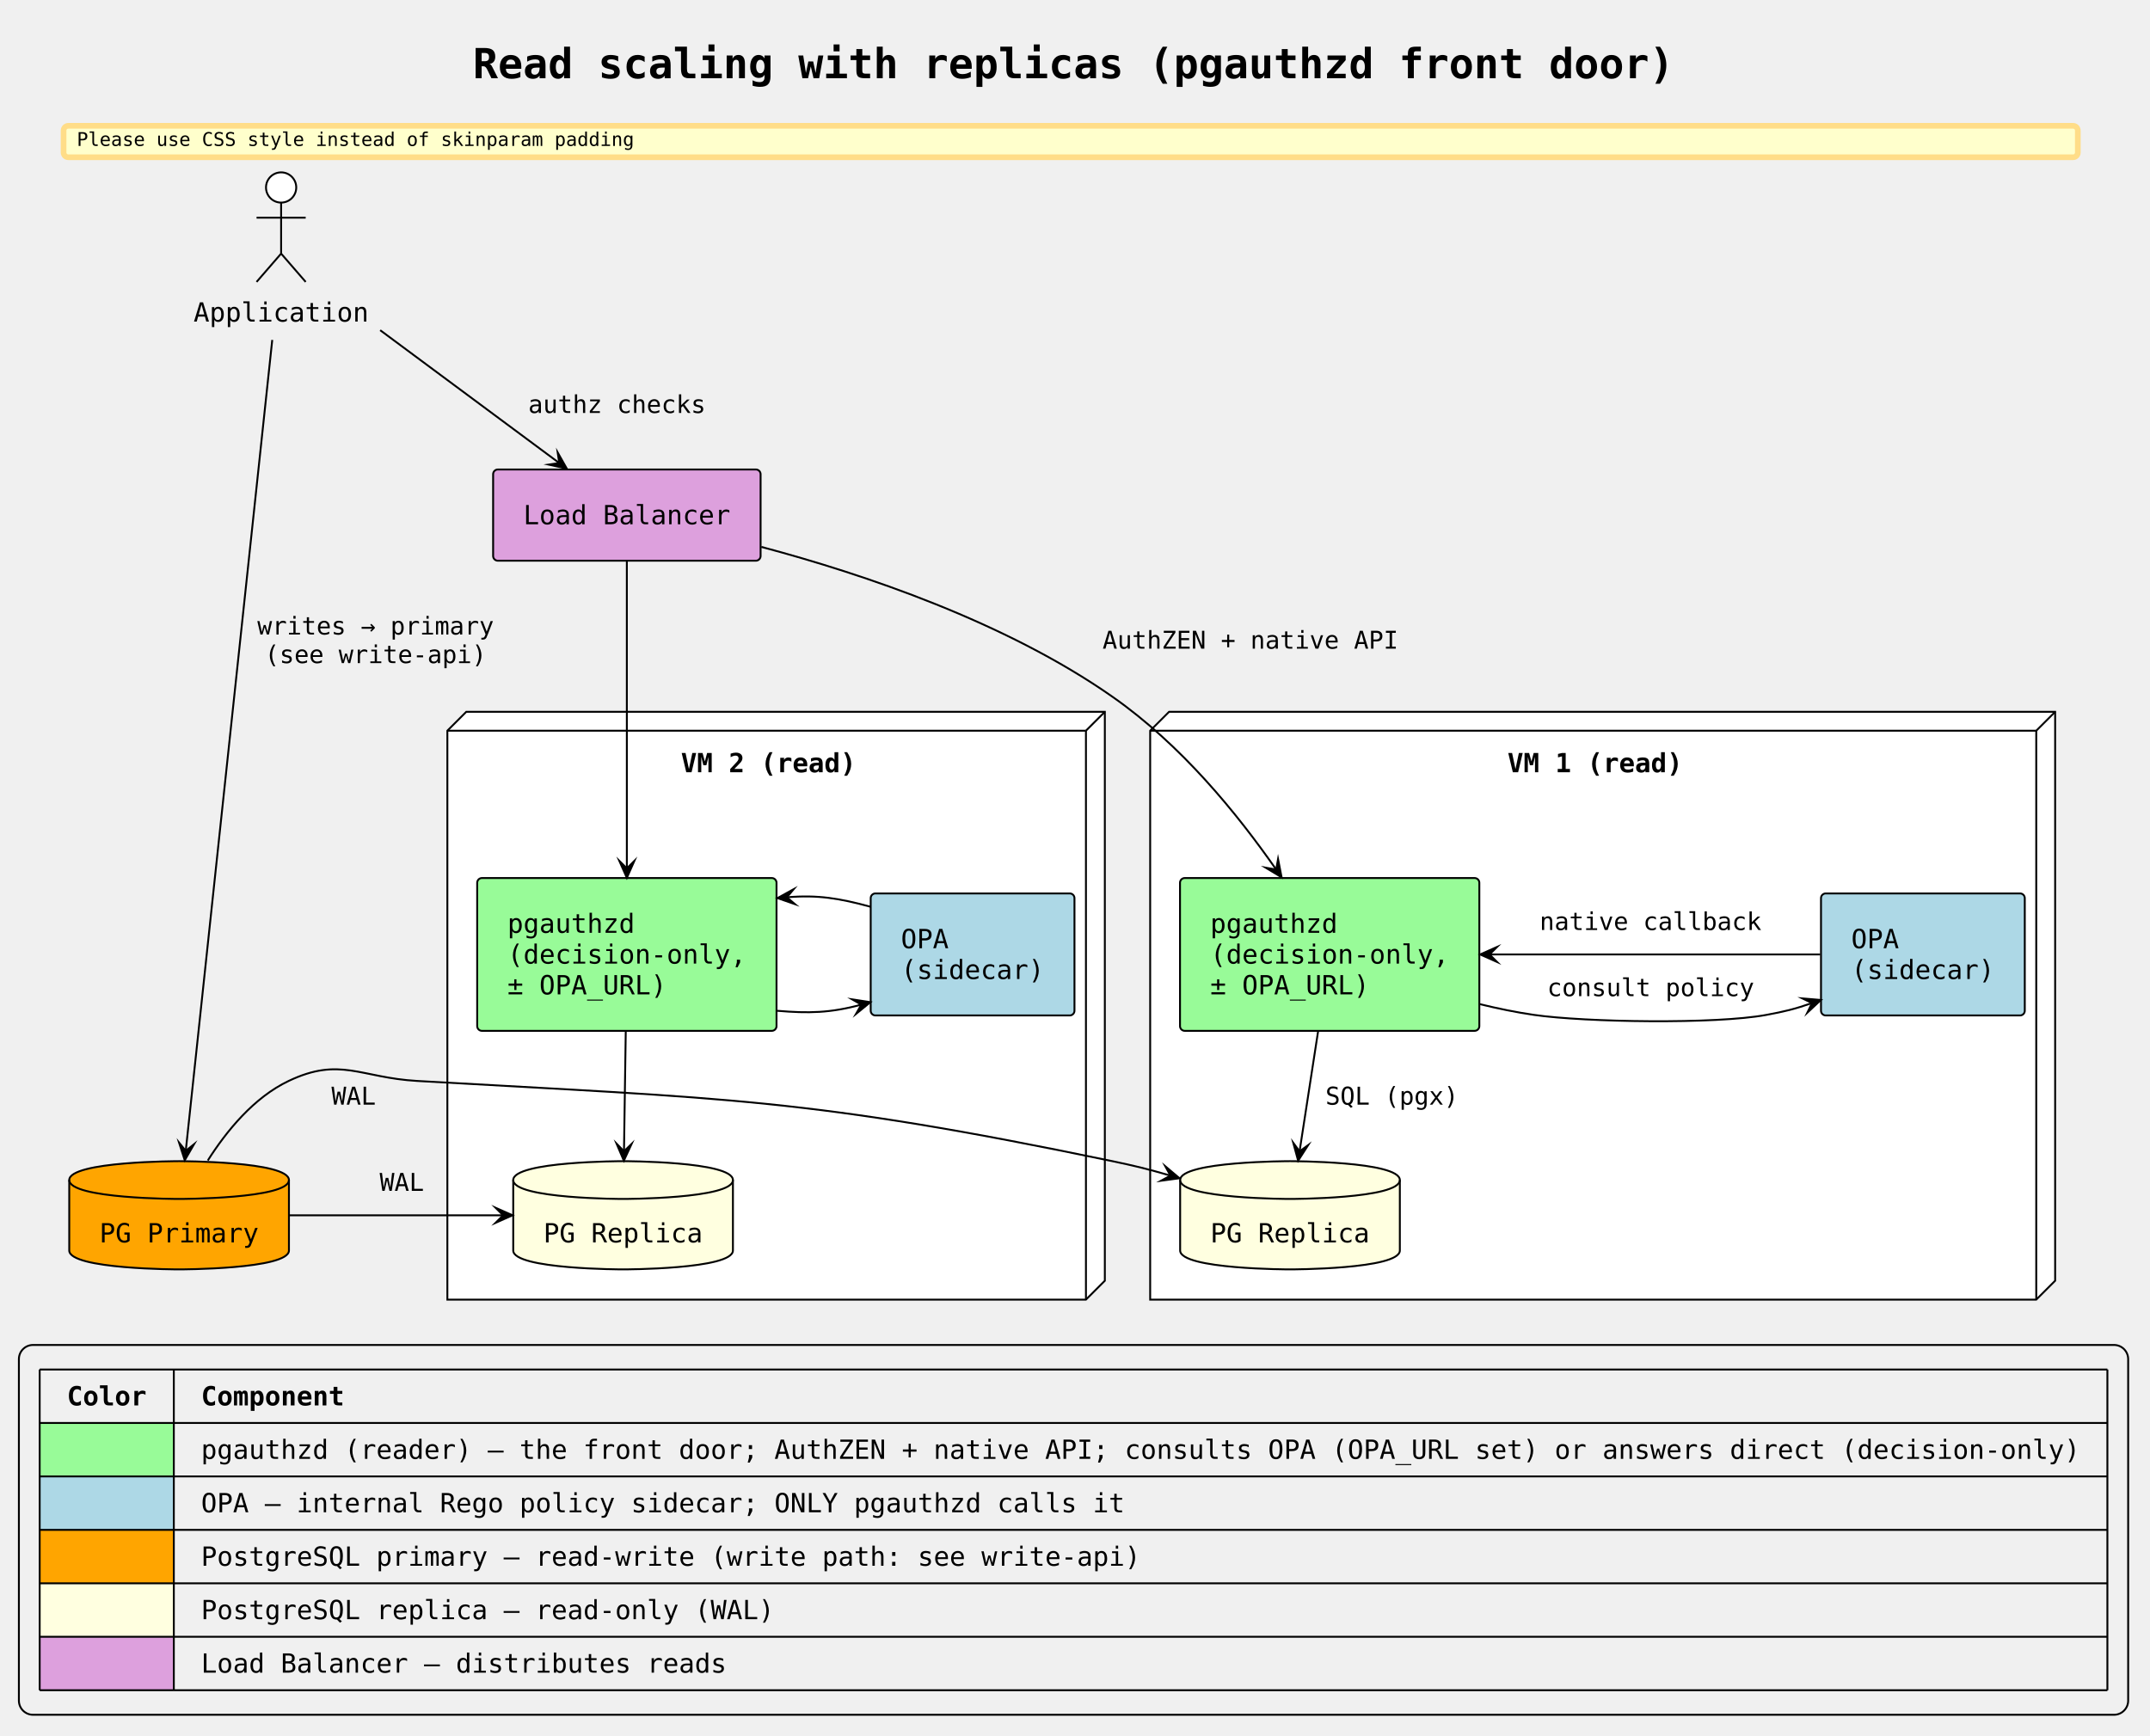
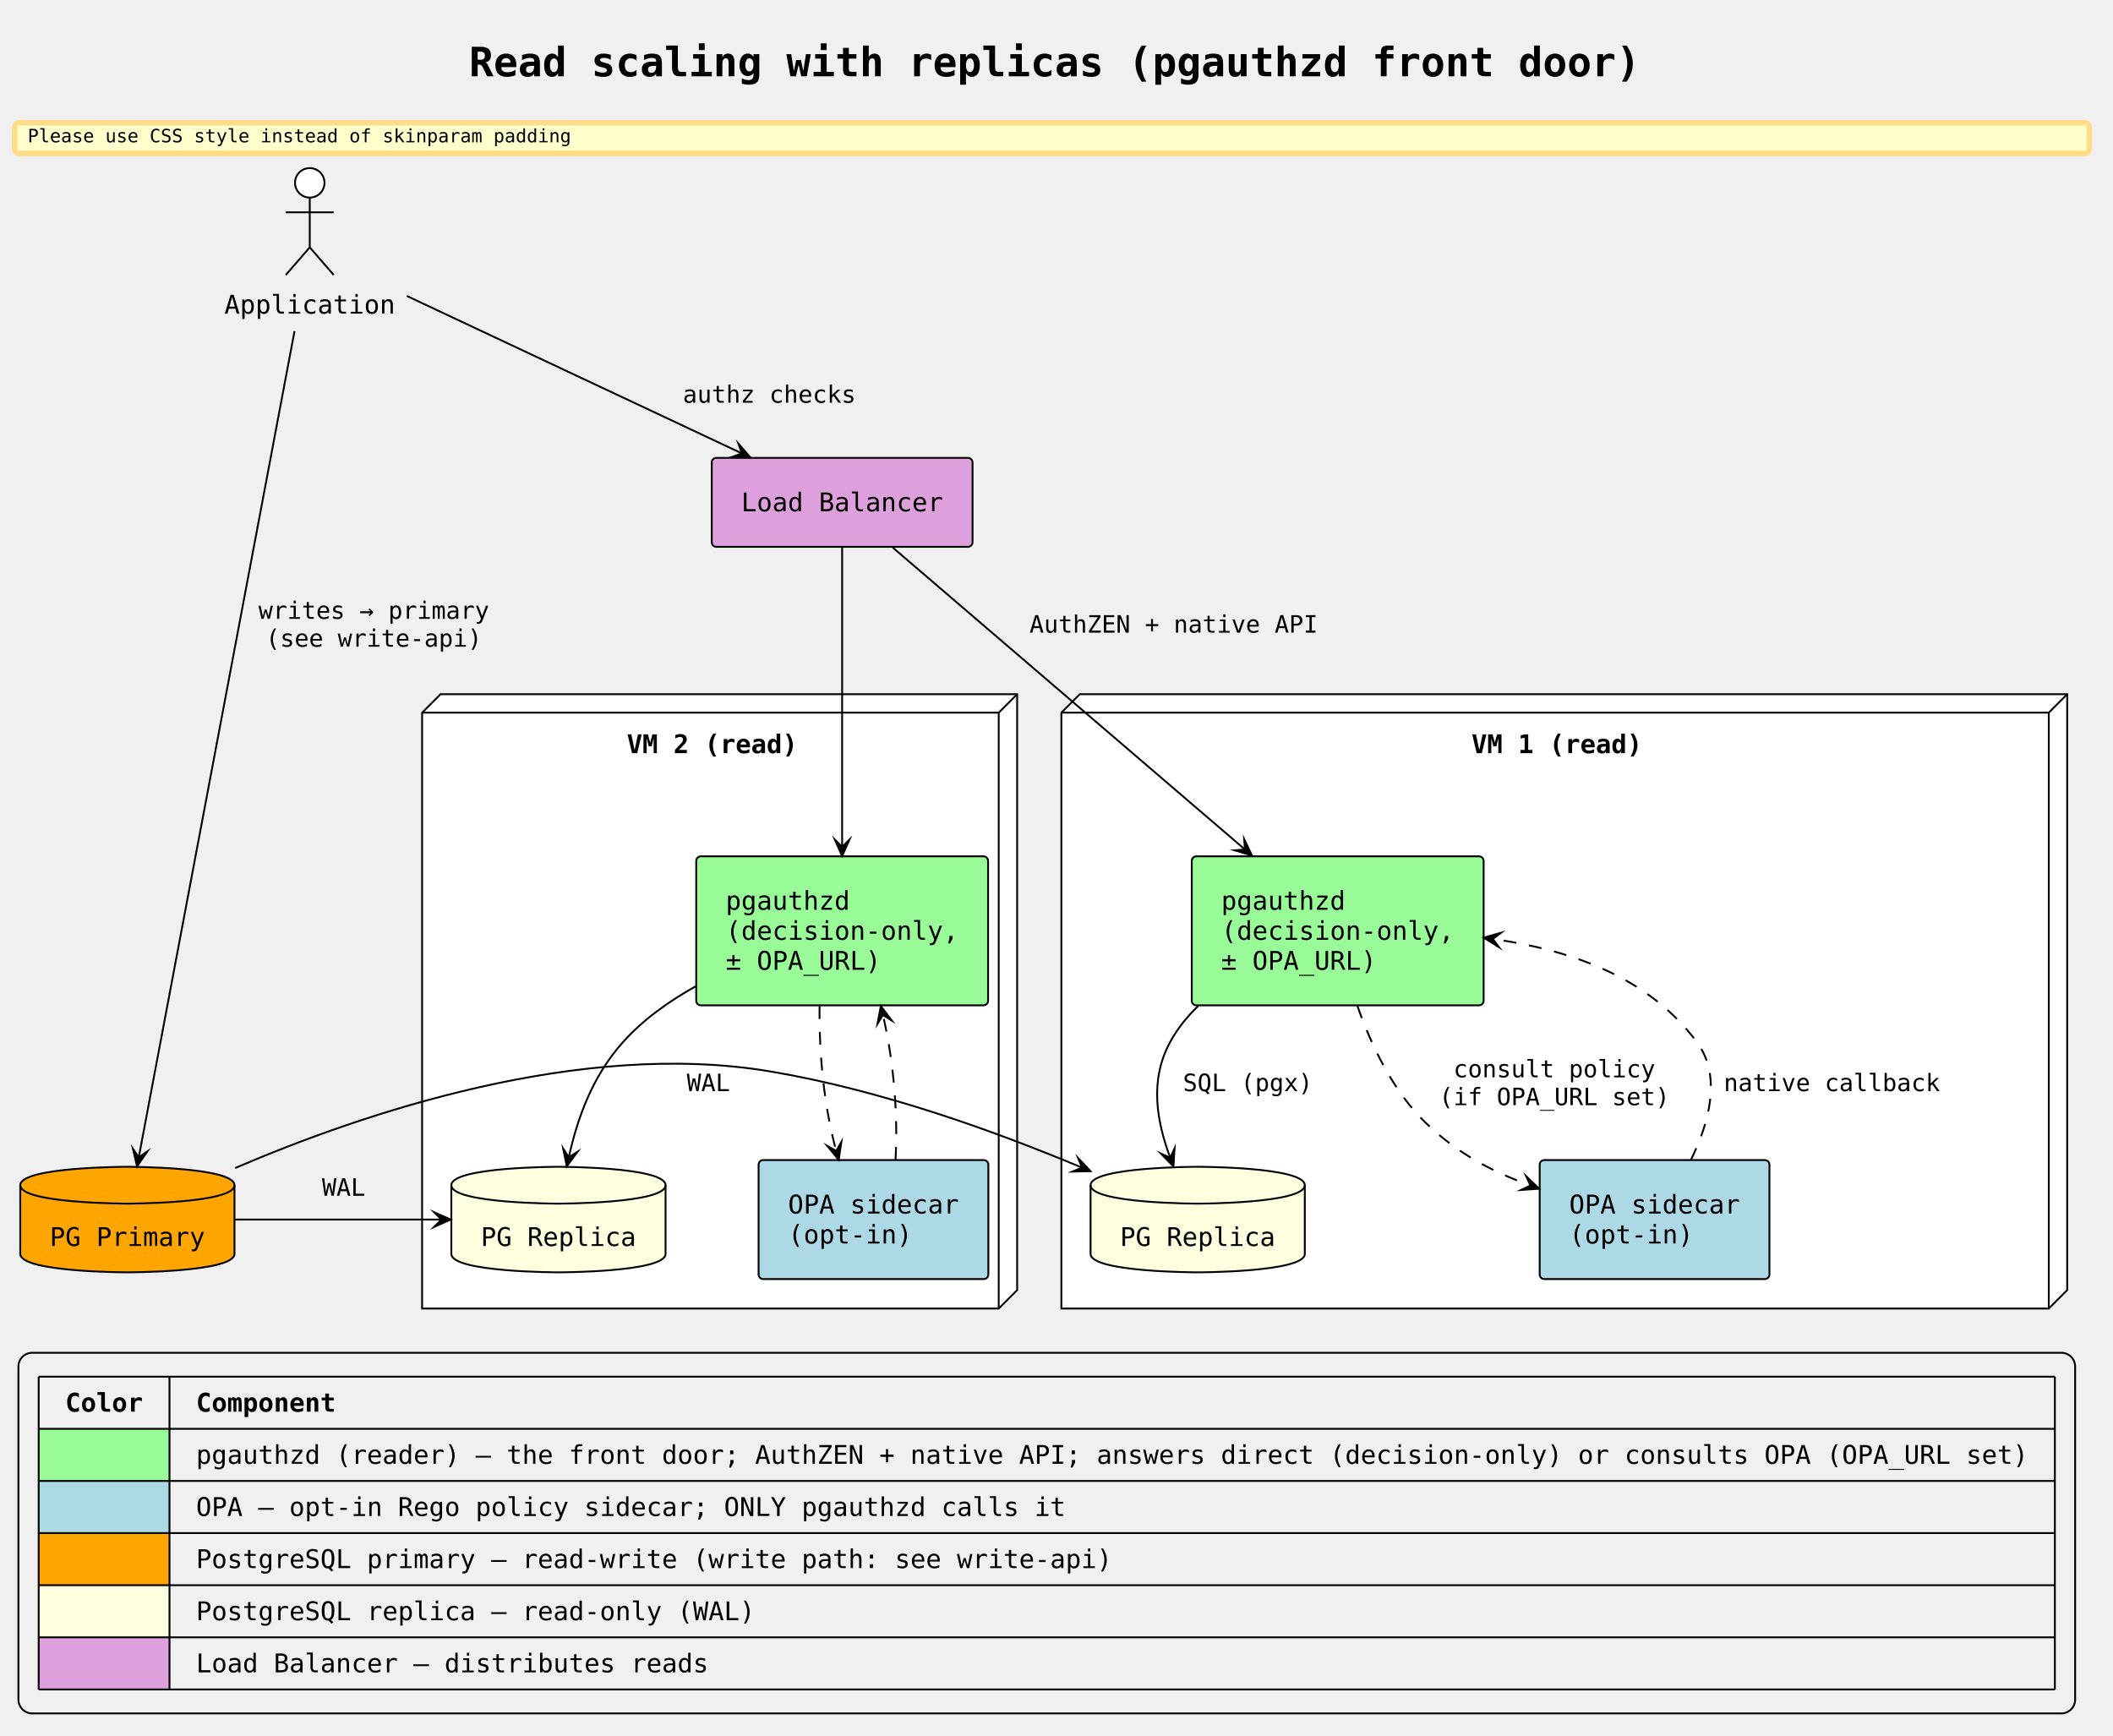
- <svg xmlns="http://www.w3.org/2000/svg" contentStyleType="text/css" data-diagram-type="DESCRIPTION" height="919px" preserveAspectRatio="none" style="width:1138px;height:919px;background:#FFFFFF;" version="1.1" viewBox="0 0 1138 919" width="1138px" zoomAndPan="magnify">
+ <svg xmlns="http://www.w3.org/2000/svg" contentStyleType="text/css" data-diagram-type="DESCRIPTION" height="942px" preserveAspectRatio="none" style="width:1147px;height:942px;background:#FFFFFF;" version="1.1" viewBox="0 0 1147 942" width="1147px" zoomAndPan="magnify">
  <defs />
  <g>
    <g class="title" data-source-line="10">
-       <text fill="#000000" font-family="monospace" font-size="22" font-weight="700" lengthAdjust="spacing" textLength="635.766" x="250.34" y="41.421">Read scaling with replicas (pgauthzd front door)</text>
+       <text fill="#000000" font-family="monospace" font-size="22" font-weight="700" lengthAdjust="spacing" textLength="635.766" x="254.687" y="41.421">Read scaling with replicas (pgauthzd front door)</text>
    </g>
-     <rect fill="#FFFFCC" height="16.641" rx="2.5" ry="2.5" style="stroke:#FFDD88;stroke-width:3;" width="1066.14" x="33.653" y="66.609" />
-     <text fill="#000000" font-family="monospace" font-size="10" lengthAdjust="spacing" textLength="295.005" x="40.653" y="77.25">Please use CSS style instead of skinparam padding</text>
+     <rect fill="#FFFFCC" height="16.641" rx="2.5" ry="2.5" style="stroke:#FFDD88;stroke-width:3;" width="1126.14" x="8" y="66.609" />
+     <text fill="#000000" font-family="monospace" font-size="10" lengthAdjust="spacing" textLength="295.005" x="15" y="77.25">Please use CSS style instead of skinparam padding</text>
    <g class="cluster" data-qualified-name="vm1" data-source-line="16" id="ent0003">
-       <polygon fill="#FFFFFF" points="608.793,386.84,618.793,376.84,1087.793,376.84,1087.793,678.03,1077.793,688.03,608.793,688.03,608.793,386.84" style="stroke:#000000;stroke-width:1;stroke-linejoin:miter;stroke-miterlimit:10;" />
-       <line style="stroke:#000000;stroke-width:1;" x1="1077.793" x2="1087.793" y1="386.84" y2="376.84" />
-       <line style="stroke:#000000;stroke-width:1;" x1="608.793" x2="1077.793" y1="386.84" y2="386.84" />
-       <line style="stroke:#000000;stroke-width:1;" x1="1077.793" x2="1077.793" y1="386.84" y2="688.03" />
-       <text fill="#000000" font-family="monospace" font-size="14" font-weight="700" lengthAdjust="spacing" textLength="92.716" x="797.935" y="408.835">VM 1 (read)</text>
+       <polygon fill="#FFFFFF" points="576.14,386.85,586.14,376.85,1122.14,376.85,1122.14,700.33,1112.14,710.33,576.14,710.33,576.14,386.85" style="stroke:#000000;stroke-width:1;stroke-linejoin:miter;stroke-miterlimit:10;" />
+       <line style="stroke:#000000;stroke-width:1;" x1="1112.14" x2="1122.14" y1="386.85" y2="376.85" />
+       <line style="stroke:#000000;stroke-width:1;" x1="576.14" x2="1112.14" y1="386.85" y2="386.85" />
+       <line style="stroke:#000000;stroke-width:1;" x1="1112.14" x2="1112.14" y1="386.85" y2="710.33" />
+       <text fill="#000000" font-family="monospace" font-size="14" font-weight="700" lengthAdjust="spacing" textLength="92.716" x="798.782" y="408.845">VM 1 (read)</text>
    </g>
    <g class="cluster" data-qualified-name="vm2" data-source-line="22" id="ent0007">
-       <polygon fill="#FFFFFF" points="236.793,386.84,246.793,376.84,584.793,376.84,584.793,678.03,574.793,688.03,236.793,688.03,236.793,386.84" style="stroke:#000000;stroke-width:1;stroke-linejoin:miter;stroke-miterlimit:10;" />
-       <line style="stroke:#000000;stroke-width:1;" x1="574.793" x2="584.793" y1="386.84" y2="376.84" />
-       <line style="stroke:#000000;stroke-width:1;" x1="236.793" x2="574.793" y1="386.84" y2="386.84" />
-       <line style="stroke:#000000;stroke-width:1;" x1="574.793" x2="574.793" y1="386.84" y2="688.03" />
-       <text fill="#000000" font-family="monospace" font-size="14" font-weight="700" lengthAdjust="spacing" textLength="92.716" x="360.435" y="408.835">VM 2 (read)</text>
+       <polygon fill="#FFFFFF" points="229.14,386.85,239.14,376.85,552.14,376.85,552.14,700.33,542.14,710.33,229.14,710.33,229.14,386.85" style="stroke:#000000;stroke-width:1;stroke-linejoin:miter;stroke-miterlimit:10;" />
+       <line style="stroke:#000000;stroke-width:1;" x1="542.14" x2="552.14" y1="386.85" y2="376.85" />
+       <line style="stroke:#000000;stroke-width:1;" x1="229.14" x2="542.14" y1="386.85" y2="386.85" />
+       <line style="stroke:#000000;stroke-width:1;" x1="542.14" x2="542.14" y1="386.85" y2="710.33" />
+       <text fill="#000000" font-family="monospace" font-size="14" font-weight="700" lengthAdjust="spacing" textLength="92.716" x="340.282" y="408.845">VM 2 (read)</text>
    </g>
    <g class="entity" data-qualified-name="vm1.pgd3a" data-source-line="17" id="ent0004">
-       <rect fill="#98FB98" height="80.891" rx="2.5" ry="2.5" style="stroke:#000000;stroke-width:1;" width="158.431" x="624.583" y="464.84" />
-       <text fill="#000000" font-family="monospace" font-size="14" lengthAdjust="spacing" textLength="67.43" x="640.583" y="493.835">pgauthzd</text>
-       <text fill="#000000" font-family="monospace" font-size="14" lengthAdjust="spacing" textLength="126.431" x="640.583" y="510.132">(decision-only,</text>
-       <text fill="#000000" font-family="monospace" font-size="14" lengthAdjust="spacing" textLength="84.287" x="640.583" y="526.429">± OPA_URL)</text>
+       <rect fill="#98FB98" height="80.891" rx="2.5" ry="2.5" style="stroke:#000000;stroke-width:1;" width="158.431" x="646.93" y="464.85" />
+       <text fill="#000000" font-family="monospace" font-size="14" lengthAdjust="spacing" textLength="67.43" x="662.93" y="493.845">pgauthzd</text>
+       <text fill="#000000" font-family="monospace" font-size="14" lengthAdjust="spacing" textLength="126.431" x="662.93" y="510.142">(decision-only,</text>
+       <text fill="#000000" font-family="monospace" font-size="14" lengthAdjust="spacing" textLength="84.287" x="662.93" y="526.439">± OPA_URL)</text>
    </g>
    <g class="entity" data-qualified-name="vm1.opa3a" data-source-line="18" id="ent0005">
-       <rect fill="#ADD8E6" height="64.594" rx="2.5" ry="2.5" style="stroke:#000000;stroke-width:1;" width="107.858" x="963.863" y="472.99" />
-       <text fill="#000000" font-family="monospace" font-size="14" lengthAdjust="spacing" textLength="25.286" x="979.863" y="501.985">OPA</text>
-       <text fill="#000000" font-family="monospace" font-size="14" lengthAdjust="spacing" textLength="75.858" x="979.863" y="518.282">(sidecar)</text>
+       <rect fill="#ADD8E6" height="64.594" rx="2.5" ry="2.5" style="stroke:#000000;stroke-width:1;" width="124.716" x="835.79" y="629.74" />
+       <text fill="#000000" font-family="monospace" font-size="14" lengthAdjust="spacing" textLength="92.716" x="851.79" y="658.735">OPA sidecar</text>
+       <text fill="#000000" font-family="monospace" font-size="14" lengthAdjust="spacing" textLength="67.43" x="851.79" y="675.032">(opt-in)</text>
    </g>
    <g class="entity" data-qualified-name="vm1.pgr3a" data-source-line="19" id="ent0006">
-       <path d="M624.653,624.73 C624.653,614.73 682.797,614.73 682.797,614.73 C682.797,614.73 740.94,614.73 740.94,624.73 L740.94,662.027 C740.94,672.027 682.797,672.027 682.797,672.027 C682.797,672.027 624.653,672.027 624.653,662.027 L624.653,624.73" fill="#FFFFE0" style="stroke:#000000;stroke-width:1;" />
-       <path d="M624.653,624.73 C624.653,634.73 682.797,634.73 682.797,634.73 C682.797,634.73 740.94,634.73 740.94,624.73" fill="none" style="stroke:#000000;stroke-width:1;" />
-       <text fill="#000000" font-family="monospace" font-size="14" lengthAdjust="spacing" textLength="84.287" x="640.653" y="657.725">PG Replica</text>
+       <path d="M592,643.38 C592,633.38 650.144,633.38 650.144,633.38 C650.144,633.38 708.287,633.38 708.287,643.38 L708.287,680.677 C708.287,690.677 650.144,690.677 650.144,690.677 C650.144,690.677 592,690.677 592,680.677 L592,643.38" fill="#FFFFE0" style="stroke:#000000;stroke-width:1;" />
+       <path d="M592,643.38 C592,653.38 650.144,653.38 650.144,653.38 C650.144,653.38 708.287,653.38 708.287,643.38" fill="none" style="stroke:#000000;stroke-width:1;" />
+       <text fill="#000000" font-family="monospace" font-size="14" lengthAdjust="spacing" textLength="84.287" x="608" y="676.375">PG Replica</text>
    </g>
    <g class="entity" data-qualified-name="vm2.pgd3b" data-source-line="23" id="ent0008">
-       <rect fill="#98FB98" height="80.891" rx="2.5" ry="2.5" style="stroke:#000000;stroke-width:1;" width="158.431" x="252.583" y="464.84" />
-       <text fill="#000000" font-family="monospace" font-size="14" lengthAdjust="spacing" textLength="67.43" x="268.583" y="493.835">pgauthzd</text>
-       <text fill="#000000" font-family="monospace" font-size="14" lengthAdjust="spacing" textLength="126.431" x="268.583" y="510.132">(decision-only,</text>
-       <text fill="#000000" font-family="monospace" font-size="14" lengthAdjust="spacing" textLength="84.287" x="268.583" y="526.429">± OPA_URL)</text>
+       <rect fill="#98FB98" height="80.891" rx="2.5" ry="2.5" style="stroke:#000000;stroke-width:1;" width="158.431" x="377.93" y="464.85" />
+       <text fill="#000000" font-family="monospace" font-size="14" lengthAdjust="spacing" textLength="67.43" x="393.93" y="493.845">pgauthzd</text>
+       <text fill="#000000" font-family="monospace" font-size="14" lengthAdjust="spacing" textLength="126.431" x="393.93" y="510.142">(decision-only,</text>
+       <text fill="#000000" font-family="monospace" font-size="14" lengthAdjust="spacing" textLength="84.287" x="393.93" y="526.439">± OPA_URL)</text>
    </g>
    <g class="entity" data-qualified-name="vm2.opa3b" data-source-line="24" id="ent0009">
-       <rect fill="#ADD8E6" height="64.594" rx="2.5" ry="2.5" style="stroke:#000000;stroke-width:1;" width="107.858" x="460.863" y="472.99" />
-       <text fill="#000000" font-family="monospace" font-size="14" lengthAdjust="spacing" textLength="25.286" x="476.863" y="501.985">OPA</text>
-       <text fill="#000000" font-family="monospace" font-size="14" lengthAdjust="spacing" textLength="75.858" x="476.863" y="518.282">(sidecar)</text>
+       <rect fill="#ADD8E6" height="64.594" rx="2.5" ry="2.5" style="stroke:#000000;stroke-width:1;" width="124.716" x="411.79" y="629.74" />
+       <text fill="#000000" font-family="monospace" font-size="14" lengthAdjust="spacing" textLength="92.716" x="427.79" y="658.735">OPA sidecar</text>
+       <text fill="#000000" font-family="monospace" font-size="14" lengthAdjust="spacing" textLength="67.43" x="427.79" y="675.032">(opt-in)</text>
    </g>
    <g class="entity" data-qualified-name="vm2.pgr3b" data-source-line="25" id="ent0010">
-       <path d="M271.653,624.73 C271.653,614.73 329.797,614.73 329.797,614.73 C329.797,614.73 387.94,614.73 387.94,624.73 L387.94,662.027 C387.94,672.027 329.797,672.027 329.797,672.027 C329.797,672.027 271.653,672.027 271.653,662.027 L271.653,624.73" fill="#FFFFE0" style="stroke:#000000;stroke-width:1;" />
-       <path d="M271.653,624.73 C271.653,634.73 329.797,634.73 329.797,634.73 C329.797,634.73 387.94,634.73 387.94,624.73" fill="none" style="stroke:#000000;stroke-width:1;" />
-       <text fill="#000000" font-family="monospace" font-size="14" lengthAdjust="spacing" textLength="84.287" x="287.653" y="657.725">PG Replica</text>
+       <path d="M245,643.38 C245,633.38 303.144,633.38 303.144,633.38 C303.144,633.38 361.287,633.38 361.287,643.38 L361.287,680.677 C361.287,690.677 303.144,690.677 303.144,690.677 C303.144,690.677 245,690.677 245,680.677 L245,643.38" fill="#FFFFE0" style="stroke:#000000;stroke-width:1;" />
+       <path d="M245,643.38 C245,653.38 303.144,653.38 303.144,653.38 C303.144,653.38 361.287,653.38 361.287,643.38" fill="none" style="stroke:#000000;stroke-width:1;" />
+       <text fill="#000000" font-family="monospace" font-size="14" lengthAdjust="spacing" textLength="84.287" x="261" y="676.375">PG Replica</text>
    </g>
    <g class="entity" data-qualified-name="app3" data-source-line="12" id="ent0001">
-       <ellipse cx="148.801" cy="99.25" fill="#FFFFFF" rx="8" ry="8" style="stroke:#000000;stroke-width:1;" />
-       <path d="M148.801,107.25 L148.801,134.25 M135.801,115.25 L161.801,115.25 M148.801,134.25 L135.801,149.25 M148.801,134.25 L161.801,149.25" fill="none" style="stroke:#000000;stroke-width:1;" />
-       <text fill="#000000" font-family="monospace" font-size="14" lengthAdjust="spacing" textLength="92.716" x="102.443" y="170.245">Application</text>
+       <ellipse cx="168.148" cy="99.25" fill="#FFFFFF" rx="8" ry="8" style="stroke:#000000;stroke-width:1;" />
+       <path d="M168.148,107.25 L168.148,134.25 M155.148,115.25 L181.148,115.25 M168.148,134.25 L155.148,149.25 M168.148,134.25 L181.148,149.25" fill="none" style="stroke:#000000;stroke-width:1;" />
+       <text fill="#000000" font-family="monospace" font-size="14" lengthAdjust="spacing" textLength="92.716" x="121.79" y="170.245">Application</text>
    </g>
    <g class="entity" data-qualified-name="lb" data-source-line="14" id="ent0002">
-       <rect fill="#DDA0DD" height="48.297" rx="2.5" ry="2.5" style="stroke:#000000;stroke-width:1;" width="141.573" x="261.013" y="248.55" />
-       <text fill="#000000" font-family="monospace" font-size="14" lengthAdjust="spacing" textLength="109.573" x="277.013" y="277.545">Load Balancer</text>
+       <rect fill="#DDA0DD" height="48.297" rx="2.5" ry="2.5" style="stroke:#000000;stroke-width:1;" width="141.573" x="386.36" y="248.55" />
+       <text fill="#000000" font-family="monospace" font-size="14" lengthAdjust="spacing" textLength="109.573" x="402.36" y="277.545">Load Balancer</text>
    </g>
    <g class="entity" data-qualified-name="pgp3" data-source-line="28" id="ent0011">
-       <path d="M36.653,624.73 C36.653,614.73 94.797,614.73 94.797,614.73 C94.797,614.73 152.94,614.73 152.94,624.73 L152.94,662.027 C152.94,672.027 94.797,672.027 94.797,672.027 C94.797,672.027 36.653,672.027 36.653,662.027 L36.653,624.73" fill="#FFA500" style="stroke:#000000;stroke-width:1;" />
-       <path d="M36.653,624.73 C36.653,634.73 94.797,634.73 94.797,634.73 C94.797,634.73 152.94,634.73 152.94,624.73" fill="none" style="stroke:#000000;stroke-width:1;" />
-       <text fill="#000000" font-family="monospace" font-size="14" lengthAdjust="spacing" textLength="84.287" x="52.653" y="657.725">PG Primary</text>
+       <path d="M11,643.38 C11,633.38 69.144,633.38 69.144,633.38 C69.144,633.38 127.287,633.38 127.287,643.38 L127.287,680.677 C127.287,690.677 69.144,690.677 69.144,690.677 C69.144,690.677 11,690.677 11,680.677 L11,643.38" fill="#FFA500" style="stroke:#000000;stroke-width:1;" />
+       <path d="M11,643.38 C11,653.38 69.144,653.38 69.144,653.38 C69.144,653.38 127.287,653.38 127.287,643.38" fill="none" style="stroke:#000000;stroke-width:1;" />
+       <text fill="#000000" font-family="monospace" font-size="14" lengthAdjust="spacing" textLength="84.287" x="27" y="676.375">PG Primary</text>
    </g>
-     <g class="link" data-entity-1="ent0001" data-entity-2="ent0002" data-link-type="dependency" data-source-line="34" id="lnk12">
-       <path d="M201.233,174.81 C233.133,198.48 268.808,224.951 296.008,245.131" fill="none" id="app3-to-lb" style="stroke:#000000;stroke-width:1;" />
-       <polygon fill="#000000" points="300.023,248.11,295.178,239.535,296.008,245.131,290.412,245.96,300.023,248.11" style="stroke:#000000;stroke-width:1;stroke-linejoin:miter;stroke-miterlimit:10;" />
-       <text fill="#000000" font-family="monospace" font-size="13" lengthAdjust="spacing" textLength="93.92" x="279.603" y="218.617">authz checks</text>
+     <g class="link" data-entity-1="ent0001" data-entity-2="ent0002" data-link-type="dependency" data-source-line="35" id="lnk12">
+       <path d="M220.81,160.65 C273.89,185.59 350.665,221.664 402.725,246.124" fill="none" id="app3-to-lb" style="stroke:#000000;stroke-width:1;" />
+       <polygon fill="#000000" points="407.25,248.25,400.805,240.803,402.725,246.124,397.403,248.043,407.25,248.25" style="stroke:#000000;stroke-width:1;stroke-linejoin:miter;stroke-miterlimit:10;" />
+       <text fill="#000000" font-family="monospace" font-size="13" lengthAdjust="spacing" textLength="93.92" x="370.66" y="218.617">authz checks</text>
    </g>
-     <g class="link" data-entity-1="ent0002" data-entity-2="ent0004" data-link-type="dependency" data-source-line="35" id="lnk13">
-       <path d="M402.973,289.53 C457.333,304.01 532.283,329.28 588.793,368.84 C625.443,394.49 654.6,430.441 675.49,460.341" fill="none" id="lb-to-pgd3a" style="stroke:#000000;stroke-width:1;" />
-       <polygon fill="#000000" points="678.353,464.44,676.478,454.771,675.49,460.341,669.92,459.353,678.353,464.44" style="stroke:#000000;stroke-width:1;stroke-linejoin:miter;stroke-miterlimit:10;" />
-       <text fill="#000000" font-family="monospace" font-size="13" lengthAdjust="spacing" textLength="156.533" x="583.563" y="343.407">AuthZEN + native API</text>
+     <g class="link" data-entity-1="ent0002" data-entity-2="ent0004" data-link-type="dependency" data-source-line="36" id="lnk13">
+       <path d="M484.67,297.29 C530.6,336.66 619.564,412.926 675.804,461.136" fill="none" id="lb-to-pgd3a" style="stroke:#000000;stroke-width:1;" />
+       <polygon fill="#000000" points="679.6,464.39,675.37,455.496,675.804,461.136,670.164,461.57,679.6,464.39" style="stroke:#000000;stroke-width:1;stroke-linejoin:miter;stroke-miterlimit:10;" />
+       <text fill="#000000" font-family="monospace" font-size="13" lengthAdjust="spacing" textLength="156.533" x="558.83" y="343.417">AuthZEN + native API</text>
    </g>
-     <g class="link" data-entity-1="ent0002" data-entity-2="ent0008" data-link-type="dependency" data-source-line="36" id="lnk14">
-       <path d="M331.793,297.07 C331.793,336.46 331.793,411.46 331.793,459.72" fill="none" id="lb-to-pgd3b" style="stroke:#000000;stroke-width:1;" />
-       <polygon fill="#000000" points="331.793,464.72,335.793,455.72,331.793,459.72,327.793,455.72,331.793,464.72" style="stroke:#000000;stroke-width:1;stroke-linejoin:miter;stroke-miterlimit:10;" />
+     <g class="link" data-entity-1="ent0002" data-entity-2="ent0008" data-link-type="dependency" data-source-line="37" id="lnk14">
+       <path d="M457.14,297.08 C457.14,336.46 457.14,411.46 457.14,459.72" fill="none" id="lb-to-pgd3b" style="stroke:#000000;stroke-width:1;" />
+       <polygon fill="#000000" points="457.14,464.72,461.14,455.72,457.14,459.72,453.14,455.72,457.14,464.72" style="stroke:#000000;stroke-width:1;stroke-linejoin:miter;stroke-miterlimit:10;" />
    </g>
-     <g class="link" data-entity-1="ent0004" data-entity-2="ent0005" data-link-type="dependency" data-source-line="37" id="lnk15">
-       <path d="M783.243,531.59 C792.823,533.93 802.543,535.93 811.943,537.29 C838.993,541.21 908.073,542.3 934.943,537.29 C944.493,535.51 949.629,534.308 959.089,531.028" fill="none" id="pgd3a-to-opa3a" style="stroke:#000000;stroke-width:1;" />
-       <polygon fill="#000000" points="963.813,529.39,953.999,528.559,959.089,531.028,956.62,536.118,963.813,529.39" style="stroke:#000000;stroke-width:1;stroke-linejoin:miter;stroke-miterlimit:10;" />
-       <text fill="#000000" font-family="monospace" font-size="13" lengthAdjust="spacing" textLength="109.573" x="818.943" y="527.357">consult policy</text>
+     <g class="link" data-entity-1="ent0004" data-entity-2="ent0005" data-link-type="dependency" data-source-line="38" id="lnk15">
+       <path d="M736.86,546.12 C744.32,567.34 756.21,592.54 774.14,609.74 C791.13,626.02 809.314,635.722 830.804,643.582" fill="none" id="pgd3a-to-opa3a" style="stroke:#000000;stroke-width:1;stroke-dasharray:7,7;" />
+       <polygon fill="#000000" points="835.5,645.3,828.422,638.452,830.804,643.582,825.674,645.965,835.5,645.3" style="stroke:#000000;stroke-width:1;stroke-linejoin:miter;stroke-miterlimit:10;" />
+       <text fill="#000000" font-family="monospace" font-size="13" lengthAdjust="spacing" textLength="109.573" x="788.967" y="584.807">consult policy</text>
+       <text fill="#000000" font-family="monospace" font-size="13" lengthAdjust="spacing" textLength="125.227" x="781.14" y="599.94">(if OPA_URL set)</text>
    </g>
-     <g class="link" data-entity-1="ent0004" data-entity-2="ent0005" data-link-type="dependency" data-source-line="38" id="lnk17">
-       <path d="M788.433,505.29 C844.763,505.29 913.793,505.29 963.443,505.29" fill="none" id="pgd3a-backto-opa3a" style="stroke:#000000;stroke-width:1;" />
-       <polygon fill="#000000" points="783.433,505.29,792.433,509.29,788.433,505.29,792.433,501.29,783.433,505.29" style="stroke:#000000;stroke-width:1;stroke-linejoin:miter;stroke-miterlimit:10;" />
-       <text fill="#000000" font-family="monospace" font-size="13" lengthAdjust="spacing" textLength="117.4" x="814.943" y="492.357">native callback</text>
+     <g class="link" data-entity-1="ent0005" data-entity-2="ent0004" data-link-type="dependency" data-source-line="39" id="lnk16">
+       <path d="M917.87,629.66 C927.67,609.69 934.82,584.2 921.14,565.74 C894.6,529.9 851.899,515.649 810.35,509.699" fill="none" id="opa3a-to-pgd3a" style="stroke:#000000;stroke-width:1;stroke-dasharray:7,7;" />
+       <polygon fill="#000000" points="805.4,508.99,813.742,514.225,810.35,509.699,814.876,506.306,805.4,508.99" style="stroke:#000000;stroke-width:1;stroke-linejoin:miter;stroke-miterlimit:10;" />
+       <text fill="#000000" font-family="monospace" font-size="13" lengthAdjust="spacing" textLength="117.4" x="935.71" y="592.307">native callback</text>
    </g>
-     <g class="link" data-entity-1="ent0008" data-entity-2="ent0009" data-link-type="dependency" data-source-line="39" id="lnk18">
-       <path d="M411.503,535.12 C427.913,536.52 439.497,536.309 455.907,531.859" fill="none" id="pgd3b-to-opa3b" style="stroke:#000000;stroke-width:1;" />
-       <polygon fill="#000000" points="460.733,530.55,451,529.045,455.907,531.859,453.094,536.766,460.733,530.55" style="stroke:#000000;stroke-width:1;stroke-linejoin:miter;stroke-miterlimit:10;" />
+     <g class="link" data-entity-1="ent0008" data-entity-2="ent0009" data-link-type="dependency" data-source-line="40" id="lnk17">
+       <path d="M444.89,546.14 C444.56,572.11 447.303,600.699 453.933,624.789" fill="none" id="pgd3b-to-opa3b" style="stroke:#000000;stroke-width:1;stroke-dasharray:7,7;" />
+       <polygon fill="#000000" points="455.26,629.61,456.728,619.871,453.933,624.789,449.015,621.994,455.26,629.61" style="stroke:#000000;stroke-width:1;stroke-linejoin:miter;stroke-miterlimit:10;" />
    </g>
-     <g class="link" data-entity-1="ent0008" data-entity-2="ent0009" data-link-type="dependency" data-source-line="40" id="lnk20">
-       <path d="M416.485,475.035 C432.895,473.635 444.323,475.58 460.733,480.03" fill="none" id="pgd3b-backto-opa3b" style="stroke:#000000;stroke-width:1;" />
-       <polygon fill="#000000" points="411.503,475.46,420.811,478.68,416.485,475.035,420.13,470.709,411.503,475.46" style="stroke:#000000;stroke-width:1;stroke-linejoin:miter;stroke-miterlimit:10;" />
+     <g class="link" data-entity-1="ent0009" data-entity-2="ent0008" data-link-type="dependency" data-source-line="41" id="lnk18">
+       <path d="M486.12,629.61 C487.46,605.52 485.321,576.98 479.291,551.01" fill="none" id="opa3b-to-pgd3b" style="stroke:#000000;stroke-width:1;stroke-dasharray:7,7;" />
+       <polygon fill="#000000" points="478.16,546.14,476.299,555.812,479.291,551.01,484.092,554.002,478.16,546.14" style="stroke:#000000;stroke-width:1;stroke-linejoin:miter;stroke-miterlimit:10;" />
    </g>
-     <g class="link" data-entity-1="ent0004" data-entity-2="ent0006" data-link-type="dependency" data-source-line="41" id="lnk21">
-       <path d="M697.663,546.02 C694.273,567.99 690.904,589.808 687.864,609.548" fill="none" id="pgd3a-to-pgr3a" style="stroke:#000000;stroke-width:1;" />
-       <polygon fill="#000000" points="687.103,614.49,692.426,606.204,687.864,609.548,684.52,604.986,687.103,614.49" style="stroke:#000000;stroke-width:1;stroke-linejoin:miter;stroke-miterlimit:10;" />
-       <text fill="#000000" font-family="monospace" font-size="13" lengthAdjust="spacing" textLength="70.44" x="701.553" y="584.797">SQL (pgx)</text>
+     <g class="link" data-entity-1="ent0004" data-entity-2="ent0006" data-link-type="dependency" data-source-line="42" id="lnk19">
+       <path d="M650.42,546.05 C644.38,551.89 639.1,558.43 635.14,565.74 C623.9,586.5 627.861,608.612 635.241,628.502" fill="none" id="pgd3a-to-pgr3a" style="stroke:#000000;stroke-width:1;" />
+       <polygon fill="#000000" points="636.98,633.19,637.599,623.361,635.241,628.502,630.099,626.144,636.98,633.19" style="stroke:#000000;stroke-width:1;stroke-linejoin:miter;stroke-miterlimit:10;" />
+       <text fill="#000000" font-family="monospace" font-size="13" lengthAdjust="spacing" textLength="70.44" x="642.14" y="592.307">SQL (pgx)</text>
    </g>
-     <g class="link" data-entity-1="ent0008" data-entity-2="ent0010" data-link-type="dependency" data-source-line="42" id="lnk22">
-       <path d="M331.213,546.02 C330.893,567.99 330.567,589.75 330.277,609.49" fill="none" id="pgd3b-to-pgr3b" style="stroke:#000000;stroke-width:1;" />
-       <polygon fill="#000000" points="330.203,614.49,334.335,605.55,330.277,609.49,326.336,605.432,330.203,614.49" style="stroke:#000000;stroke-width:1;stroke-linejoin:miter;stroke-miterlimit:10;" />
+     <g class="link" data-entity-1="ent0008" data-entity-2="ent0010" data-link-type="dependency" data-source-line="43" id="lnk20">
+       <path d="M377.65,535.41 C363.1,543.5 349.07,553.52 338.14,565.74 C321.22,584.65 313.345,607.559 308.745,628.249" fill="none" id="pgd3b-to-pgr3b" style="stroke:#000000;stroke-width:1;" />
+       <polygon fill="#000000" points="307.66,633.13,313.518,625.213,308.745,628.249,305.709,623.476,307.66,633.13" style="stroke:#000000;stroke-width:1;stroke-linejoin:miter;stroke-miterlimit:10;" />
    </g>
-     <g class="link" data-entity-1="ent0001" data-entity-2="ent0011" data-link-type="dependency" data-source-line="47" id="lnk23">
-       <path d="M144.103,179.96 C133.253,281.64 107.263,525.418 98.323,609.278" fill="none" id="app3-to-pgp3" style="stroke:#000000;stroke-width:1;" />
-       <polygon fill="#000000" points="97.793,614.25,102.725,605.725,98.323,609.278,94.77,604.877,97.793,614.25" style="stroke:#000000;stroke-width:1;stroke-linejoin:miter;stroke-miterlimit:10;" />
-       <text fill="#000000" font-family="monospace" font-size="13" lengthAdjust="spacing" textLength="125.227" x="136.193" y="335.907">writes → primary</text>
-       <text fill="#000000" font-family="monospace" font-size="13" lengthAdjust="spacing" textLength="117.4" x="140.107" y="351.04">(see write-api)</text>
+     <g class="link" data-entity-1="ent0001" data-entity-2="ent0011" data-link-type="dependency" data-source-line="48" id="lnk21">
+       <path d="M159.87,179.77 C140.12,284.53 91.577,542.067 75.327,628.227" fill="none" id="app3-to-pgp3" style="stroke:#000000;stroke-width:1;" />
+       <polygon fill="#000000" points="74.4,633.14,79.999,625.037,75.327,628.227,72.137,623.555,74.4,633.14" style="stroke:#000000;stroke-width:1;stroke-linejoin:miter;stroke-miterlimit:10;" />
+       <text fill="#000000" font-family="monospace" font-size="13" lengthAdjust="spacing" textLength="125.227" x="140.3" y="335.917">writes → primary</text>
+       <text fill="#000000" font-family="monospace" font-size="13" lengthAdjust="spacing" textLength="117.4" x="144.213" y="351.05">(see write-api)</text>
    </g>
-     <g class="link" data-entity-1="ent0011" data-entity-2="ent0006" data-link-type="dependency" data-source-line="50" id="lnk24">
-       <path d="M109.983,614.38 C119.873,598.79 134.373,581.01 152.793,572.26 C180.093,559.29 190.623,570.52 220.793,572.26 C385.163,581.71 427.613,581.16 588.793,614.73 C600.403,617.15 607.833,618.971 619.503,622.371" fill="none" id="pgp3-to-pgr3a" style="stroke:#000000;stroke-width:1;" />
-       <polygon fill="#000000" points="624.303,623.77,616.781,617.412,619.503,622.371,614.543,625.093,624.303,623.77" style="stroke:#000000;stroke-width:1;stroke-linejoin:miter;stroke-miterlimit:10;" />
-       <text fill="#000000" font-family="monospace" font-size="13" lengthAdjust="spacing" textLength="23.48" x="175.446" y="584.797">WAL</text>
+     <g class="link" data-entity-1="ent0011" data-entity-2="ent0006" data-link-type="dependency" data-source-line="51" id="lnk22">
+       <path d="M127.69,634.04 C196.67,604.44 314.98,564.25 418.14,581.62 C479.31,591.92 541.278,614.559 587.358,633.849" fill="none" id="pgp3-to-pgr3a" style="stroke:#000000;stroke-width:1;" />
+       <polygon fill="#000000" points="591.97,635.78,585.213,628.615,587.358,633.849,582.124,635.994,591.97,635.78" style="stroke:#000000;stroke-width:1;stroke-linejoin:miter;stroke-miterlimit:10;" />
+       <text fill="#000000" font-family="monospace" font-size="13" lengthAdjust="spacing" textLength="23.48" x="372.793" y="592.307">WAL</text>
    </g>
-     <g class="link" data-entity-1="ent0011" data-entity-2="ent0010" data-link-type="dependency" data-source-line="51" id="lnk25">
-       <path d="M153.193,643.38 C189.213,643.38 230.253,643.38 266.293,643.38" fill="none" id="pgp3-to-pgr3b" style="stroke:#000000;stroke-width:1;" />
-       <polygon fill="#000000" points="271.293,643.38,262.293,639.38,266.293,643.38,262.293,647.38,271.293,643.38" style="stroke:#000000;stroke-width:1;stroke-linejoin:miter;stroke-miterlimit:10;" />
-       <text fill="#000000" font-family="monospace" font-size="13" lengthAdjust="spacing" textLength="23.48" x="200.946" y="630.447">WAL</text>
+     <g class="link" data-entity-1="ent0011" data-entity-2="ent0010" data-link-type="dependency" data-source-line="52" id="lnk23">
+       <path d="M127.59,662.03 C163.33,662.03 203.88,662.03 239.63,662.03" fill="none" id="pgp3-to-pgr3b" style="stroke:#000000;stroke-width:1;" />
+       <polygon fill="#000000" points="244.63,662.03,235.63,658.03,239.63,662.03,235.63,666.03,244.63,662.03" style="stroke:#000000;stroke-width:1;stroke-linejoin:miter;stroke-miterlimit:10;" />
+       <text fill="#000000" font-family="monospace" font-size="13" lengthAdjust="spacing" textLength="23.48" x="174.793" y="649.097">WAL</text>
    </g>
-     <g class="legend" data-source-line="53">
-       <rect fill="none" height="195.781" rx="7.5" ry="7.5" style="stroke:#000000;stroke-width:1;" width="1116.446" x="10" y="712.03" />
-       <text fill="#000000" font-family="monospace" font-size="14" font-weight="700" lengthAdjust="spacing" textLength="42.144" x="35.429" y="744.025">Color</text>
-       <text fill="#000000" font-family="monospace" font-size="14" font-weight="700" lengthAdjust="spacing" textLength="75.858" x="106.43" y="744.025">Component</text>
-       <rect fill="#98FB98" height="28.297" style="stroke:none;stroke-width:1;" width="71.001" x="21" y="753.327" />
-       <text fill="#000000" font-family="monospace" font-size="14" lengthAdjust="spacing" textLength="8.429" x="27" y="772.322"> </text>
-       <text fill="#000000" font-family="monospace" font-size="14" lengthAdjust="spacing" textLength="994.588" x="106.43" y="772.322">pgauthzd (reader) — the front door; AuthZEN + native API; consults OPA (OPA_URL set) or answers direct (decision-only)</text>
-       <rect fill="#ADD8E6" height="28.297" style="stroke:none;stroke-width:1;" width="71.001" x="21" y="781.624" />
-       <text fill="#000000" font-family="monospace" font-size="14" lengthAdjust="spacing" textLength="8.429" x="27" y="800.619"> </text>
-       <text fill="#000000" font-family="monospace" font-size="14" lengthAdjust="spacing" textLength="488.865" x="106.43" y="800.619">OPA — internal Rego policy sidecar; ONLY pgauthzd calls it</text>
-       <rect fill="#FFA500" height="28.297" style="stroke:none;stroke-width:1;" width="71.001" x="21" y="809.921" />
-       <text fill="#000000" font-family="monospace" font-size="14" lengthAdjust="spacing" textLength="8.429" x="27" y="828.916"> </text>
-       <text fill="#000000" font-family="monospace" font-size="14" lengthAdjust="spacing" textLength="497.294" x="106.43" y="828.916">PostgreSQL primary — read-write (write path: see write-api)</text>
-       <rect fill="#FFFFE0" height="28.297" style="stroke:none;stroke-width:1;" width="71.001" x="21" y="838.217" />
-       <text fill="#000000" font-family="monospace" font-size="14" lengthAdjust="spacing" textLength="8.429" x="27" y="857.213"> </text>
-       <text fill="#000000" font-family="monospace" font-size="14" lengthAdjust="spacing" textLength="303.434" x="106.43" y="857.213">PostgreSQL replica — read-only (WAL)</text>
-       <rect fill="#DDA0DD" height="28.297" style="stroke:none;stroke-width:1;" width="71.001" x="21" y="866.514" />
-       <text fill="#000000" font-family="monospace" font-size="14" lengthAdjust="spacing" textLength="8.429" x="27" y="885.51"> </text>
-       <text fill="#000000" font-family="monospace" font-size="14" lengthAdjust="spacing" textLength="278.147" x="106.43" y="885.51">Load Balancer — distributes reads</text>
-       <line style="stroke:#000000;stroke-width:1;" x1="21" x2="1115.446" y1="725.03" y2="725.03" />
-       <line style="stroke:#000000;stroke-width:1;" x1="21" x2="1115.446" y1="753.327" y2="753.327" />
-       <line style="stroke:#000000;stroke-width:1;" x1="21" x2="1115.446" y1="781.624" y2="781.624" />
-       <line style="stroke:#000000;stroke-width:1;" x1="21" x2="1115.446" y1="809.921" y2="809.921" />
-       <line style="stroke:#000000;stroke-width:1;" x1="21" x2="1115.446" y1="838.217" y2="838.217" />
-       <line style="stroke:#000000;stroke-width:1;" x1="21" x2="1115.446" y1="866.514" y2="866.514" />
-       <line style="stroke:#000000;stroke-width:1;" x1="21" x2="1115.446" y1="894.811" y2="894.811" />
-       <line style="stroke:#000000;stroke-width:1;" x1="21" x2="21" y1="725.03" y2="894.811" />
-       <line style="stroke:#000000;stroke-width:1;" x1="92.001" x2="92.001" y1="725.03" y2="894.811" />
-       <line style="stroke:#000000;stroke-width:1;" x1="1115.446" x2="1115.446" y1="725.03" y2="894.811" />
+     <g class="legend" data-source-line="54">
+       <rect fill="none" height="195.781" rx="7.5" ry="7.5" style="stroke:#000000;stroke-width:1;" width="1116.446" x="10" y="734.33" />
+       <text fill="#000000" font-family="monospace" font-size="14" font-weight="700" lengthAdjust="spacing" textLength="42.144" x="35.429" y="766.325">Color</text>
+       <text fill="#000000" font-family="monospace" font-size="14" font-weight="700" lengthAdjust="spacing" textLength="75.858" x="106.43" y="766.325">Component</text>
+       <rect fill="#98FB98" height="28.297" style="stroke:none;stroke-width:1;" width="71.001" x="21" y="775.627" />
+       <text fill="#000000" font-family="monospace" font-size="14" lengthAdjust="spacing" textLength="8.429" x="27" y="794.622"> </text>
+       <text fill="#000000" font-family="monospace" font-size="14" lengthAdjust="spacing" textLength="994.588" x="106.43" y="794.622">pgauthzd (reader) — the front door; AuthZEN + native API; answers direct (decision-only) or consults OPA (OPA_URL set)</text>
+       <rect fill="#ADD8E6" height="28.297" style="stroke:none;stroke-width:1;" width="71.001" x="21" y="803.924" />
+       <text fill="#000000" font-family="monospace" font-size="14" lengthAdjust="spacing" textLength="8.429" x="27" y="822.919"> </text>
+       <text fill="#000000" font-family="monospace" font-size="14" lengthAdjust="spacing" textLength="472.008" x="106.43" y="822.919">OPA — opt-in Rego policy sidecar; ONLY pgauthzd calls it</text>
+       <rect fill="#FFA500" height="28.297" style="stroke:none;stroke-width:1;" width="71.001" x="21" y="832.221" />
+       <text fill="#000000" font-family="monospace" font-size="14" lengthAdjust="spacing" textLength="8.429" x="27" y="851.216"> </text>
+       <text fill="#000000" font-family="monospace" font-size="14" lengthAdjust="spacing" textLength="497.294" x="106.43" y="851.216">PostgreSQL primary — read-write (write path: see write-api)</text>
+       <rect fill="#FFFFE0" height="28.297" style="stroke:none;stroke-width:1;" width="71.001" x="21" y="860.518" />
+       <text fill="#000000" font-family="monospace" font-size="14" lengthAdjust="spacing" textLength="8.429" x="27" y="879.513"> </text>
+       <text fill="#000000" font-family="monospace" font-size="14" lengthAdjust="spacing" textLength="303.434" x="106.43" y="879.513">PostgreSQL replica — read-only (WAL)</text>
+       <rect fill="#DDA0DD" height="28.297" style="stroke:none;stroke-width:1;" width="71.001" x="21" y="888.814" />
+       <text fill="#000000" font-family="monospace" font-size="14" lengthAdjust="spacing" textLength="8.429" x="27" y="907.809"> </text>
+       <text fill="#000000" font-family="monospace" font-size="14" lengthAdjust="spacing" textLength="278.147" x="106.43" y="907.809">Load Balancer — distributes reads</text>
+       <line style="stroke:#000000;stroke-width:1;" x1="21" x2="1115.446" y1="747.33" y2="747.33" />
+       <line style="stroke:#000000;stroke-width:1;" x1="21" x2="1115.446" y1="775.627" y2="775.627" />
+       <line style="stroke:#000000;stroke-width:1;" x1="21" x2="1115.446" y1="803.924" y2="803.924" />
+       <line style="stroke:#000000;stroke-width:1;" x1="21" x2="1115.446" y1="832.221" y2="832.221" />
+       <line style="stroke:#000000;stroke-width:1;" x1="21" x2="1115.446" y1="860.518" y2="860.518" />
+       <line style="stroke:#000000;stroke-width:1;" x1="21" x2="1115.446" y1="888.814" y2="888.814" />
+       <line style="stroke:#000000;stroke-width:1;" x1="21" x2="1115.446" y1="917.111" y2="917.111" />
+       <line style="stroke:#000000;stroke-width:1;" x1="21" x2="21" y1="747.33" y2="917.111" />
+       <line style="stroke:#000000;stroke-width:1;" x1="92.001" x2="92.001" y1="747.33" y2="917.111" />
+       <line style="stroke:#000000;stroke-width:1;" x1="1115.446" x2="1115.446" y1="747.33" y2="917.111" />
    </g>
  </g>
</svg>
